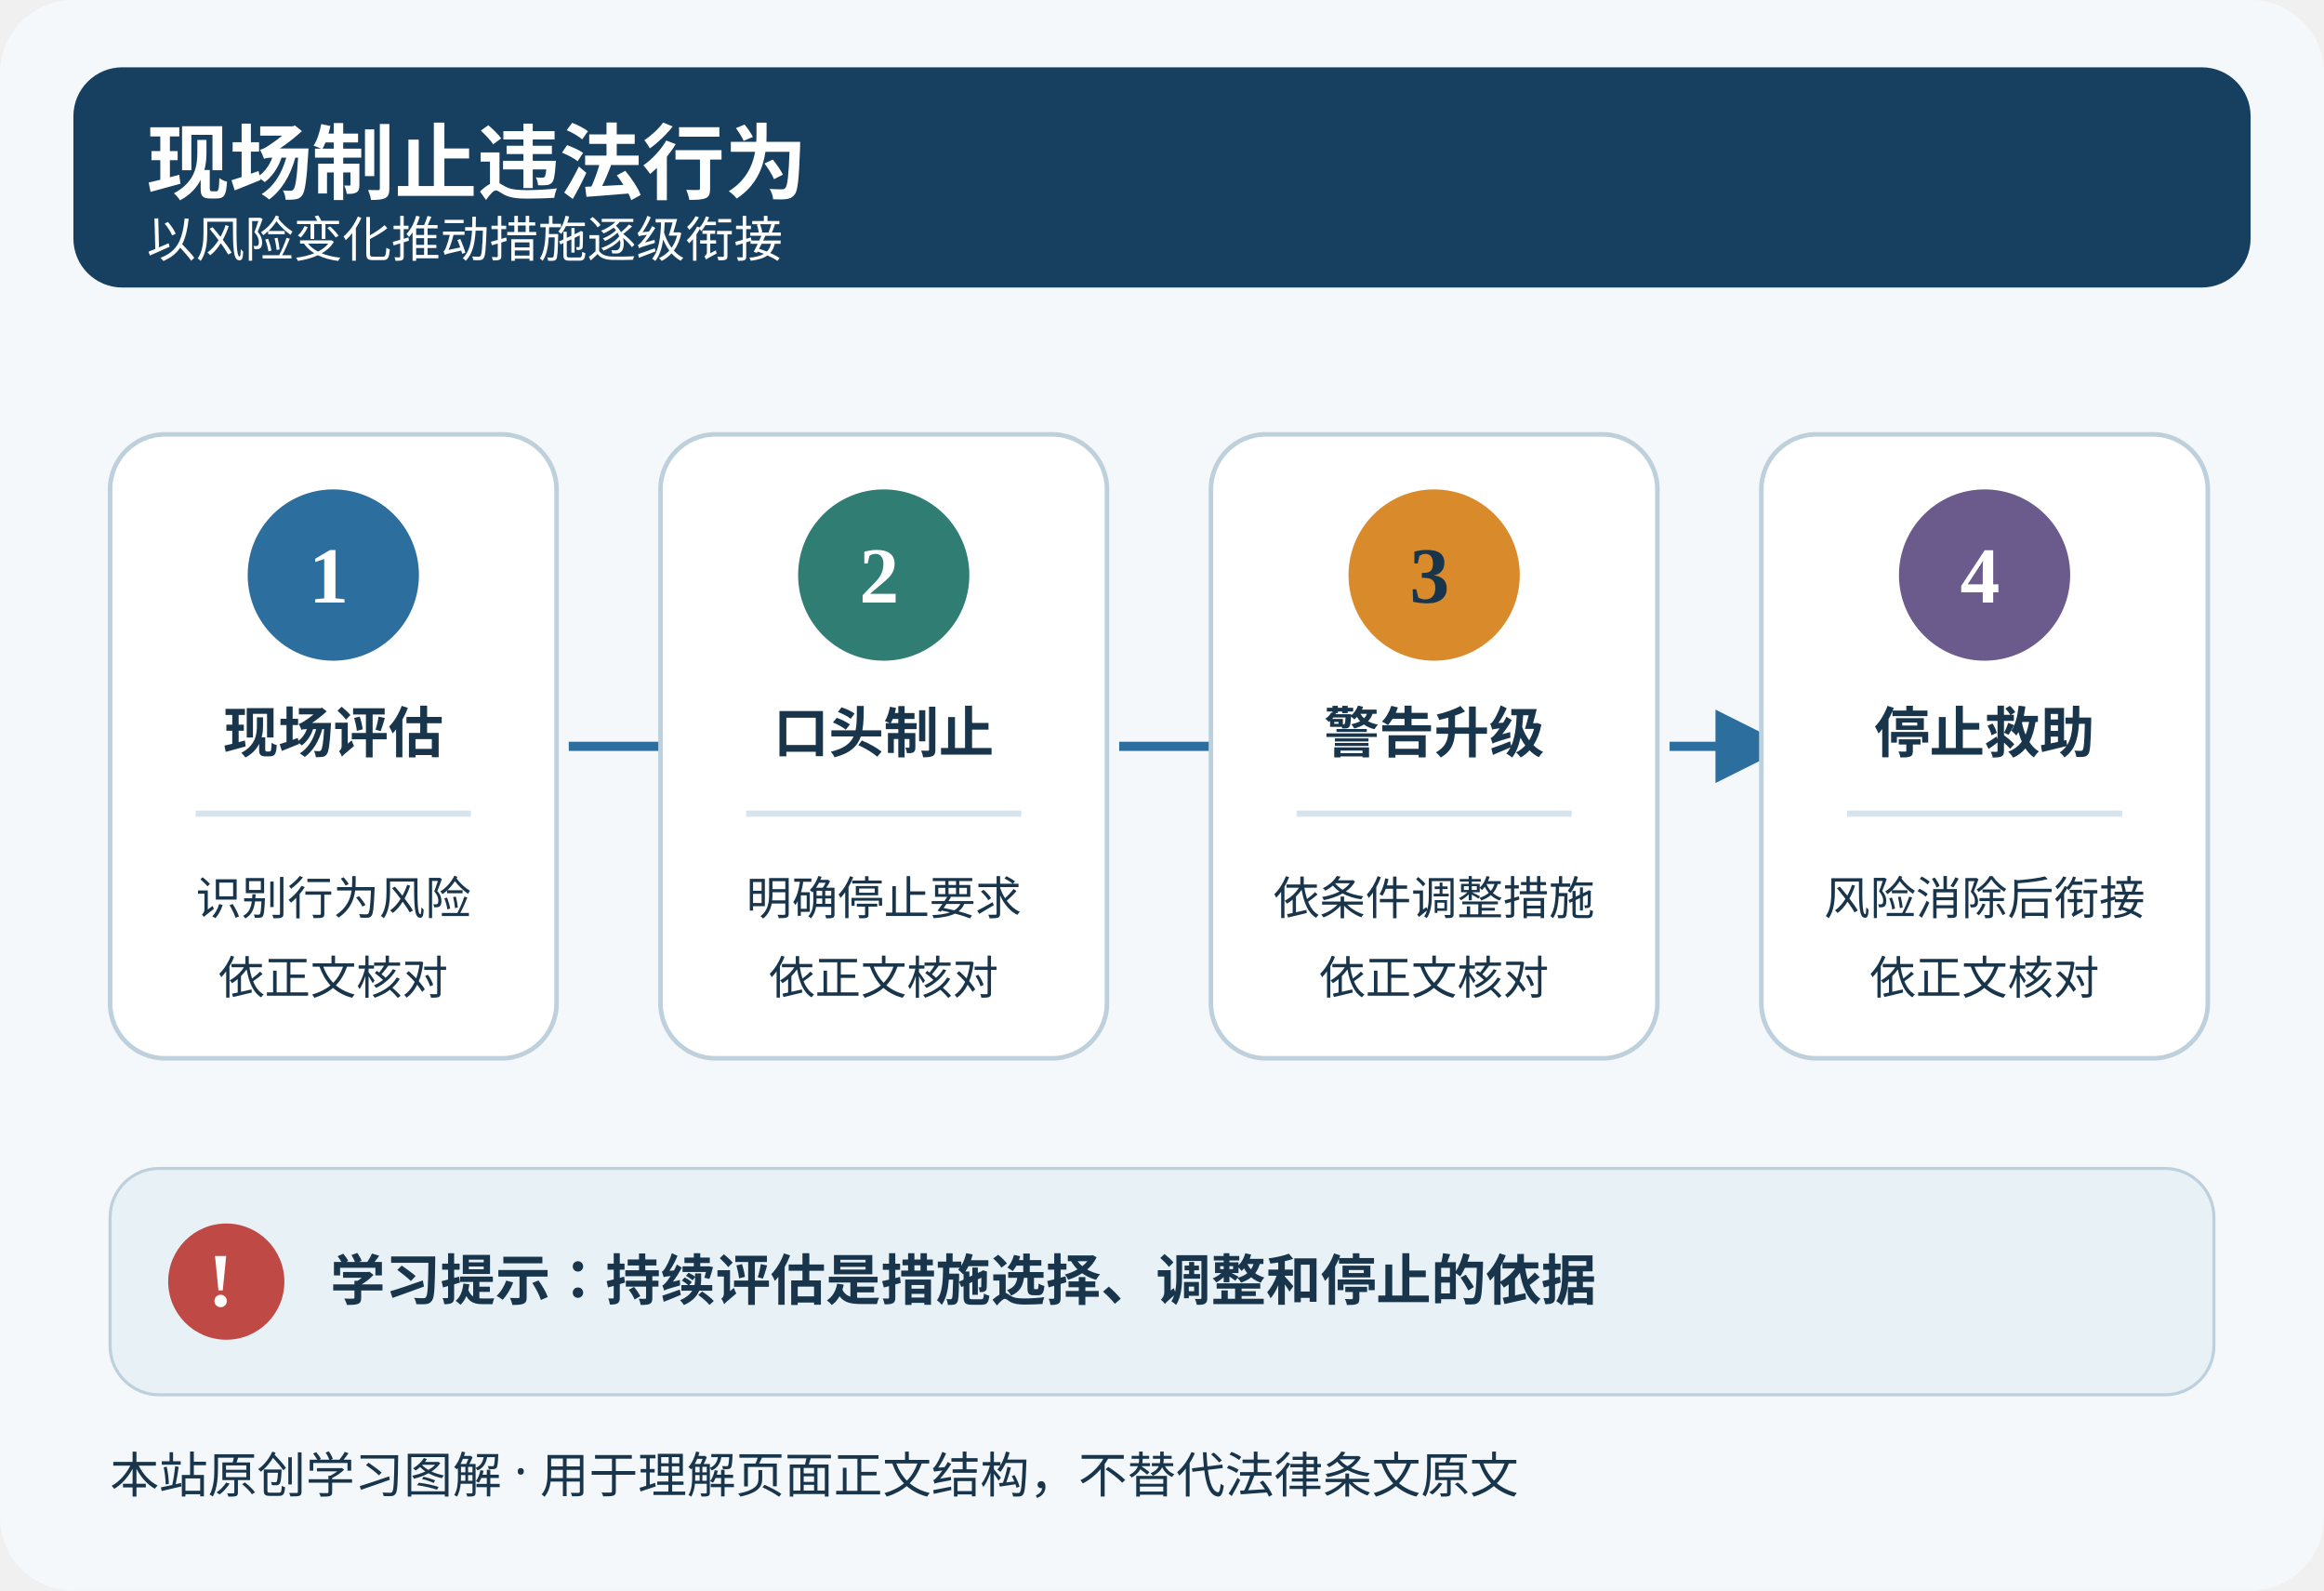
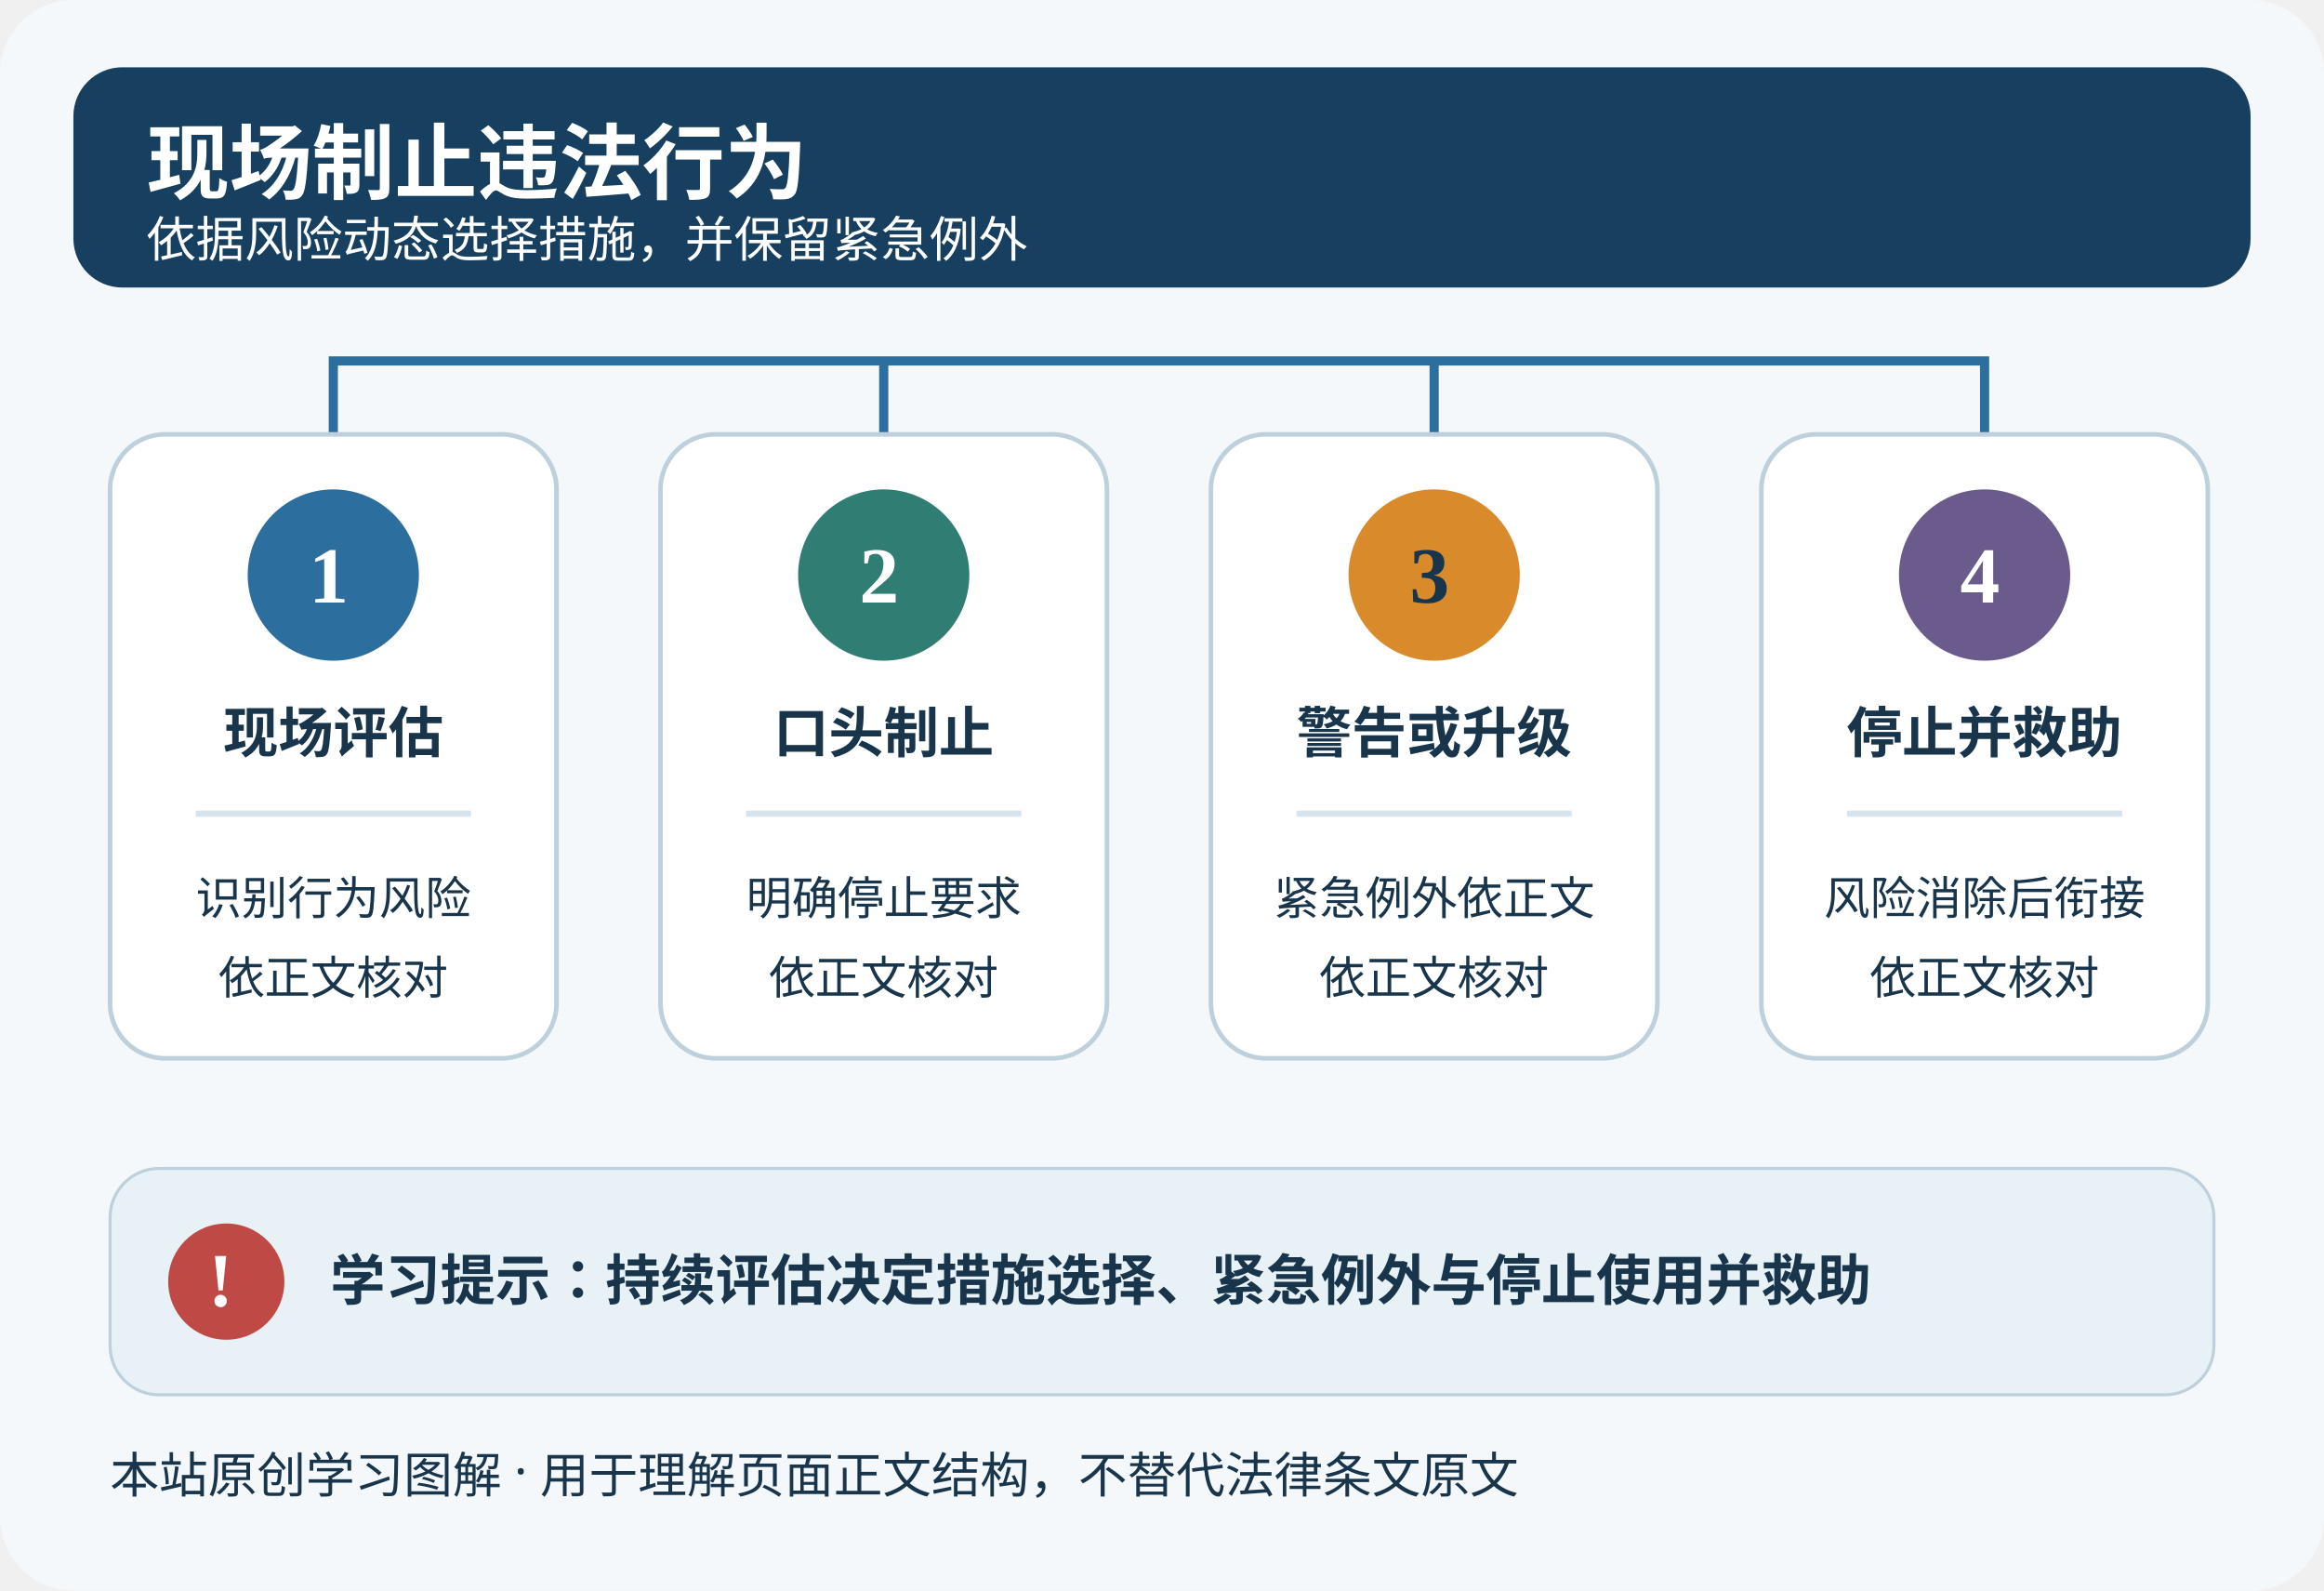
<svg xmlns="http://www.w3.org/2000/svg" viewBox="0 0 760 520" role="img" aria-labelledby="title desc">
  <defs>
    <style>.dark{fill:#18354c}.light{fill:#fff}.title{font:700 27px "Microsoft YaHei","PingFang SC",sans-serif}.sub{font:16px "Microsoft YaHei","PingFang SC",sans-serif}.head{font:700 18px "Microsoft YaHei","PingFang SC",sans-serif}.body{font:15px "Microsoft YaHei","PingFang SC",sans-serif}.card{fill:#fff;stroke:#bdd0dc;stroke-width:1.5}.line{stroke:#2c6e9e;stroke-width:3;fill:none}.desktop{display:block}.mobile{display:none}@media (max-width:500px){.desktop{display:none}.mobile{display:block}}</style>
    <marker id="arrow" markerWidth="8" markerHeight="8" refX="7" refY="4" orient="auto">
      <path d="M0 0l8 4-8 4z" fill="#2c6e9e" />
    </marker>
  </defs>
  <rect width="760" height="520" rx="24" fill="#f4f8fb" />
  <g class="desktop">
    <rect x="24" y="22" width="712" height="72" rx="16" fill="#163f60" />
    <text x="48" y="63" class="title light">现场制止违法行为</text>
-     <text x="48" y="84" class="sub light">以风险变化推动措施逐级衔接</text>
-     <path d="M186 244h36M366 244h36M546 244h36" class="line" marker-end="url(#arrow)" />
+     <text x="48" y="84" class="sub light">依据风险动态选择措施，并保留紧急例外</text>
+     <path d="M109 142V118h540v24M289 118v24M469 118v24" class="line" />
    <g transform="translate(36 142)">
      <rect width="146" height="204" rx="18" class="card" />
      <circle cx="73" cy="46" r="28" fill="#2c6e9e" />
      <text x="65" y="55" class="light" font-size="26" font-weight="700">1</text>
      <text x="73" y="104" class="head dark" text-anchor="middle">现场评估</text>
      <path d="M28 124h90" stroke="#d8e4eb" stroke-width="2" />
      <text x="73" y="157" class="body dark" text-anchor="middle" data-role="body">识别行为风险</text>
      <text x="73" y="183" class="body dark" text-anchor="middle" data-role="body">依正文核对</text>
    </g>
    <g transform="translate(216 142)">
      <rect width="146" height="204" rx="18" class="card" />
      <circle cx="73" cy="46" r="28" fill="#2f7d73" />
      <text x="65" y="55" class="light" font-size="26" font-weight="700">2</text>
      <text x="73" y="104" class="head dark" text-anchor="middle">口头制止</text>
      <path d="M28 124h90" stroke="#d8e4eb" stroke-width="2" />
      <text x="73" y="157" class="body dark" text-anchor="middle" data-role="body">明确停止要求</text>
      <text x="73" y="183" class="body dark" text-anchor="middle" data-role="body">依正文核对</text>
    </g>
    <g transform="translate(396 142)">
      <rect width="146" height="204" rx="18" class="card" />
      <circle cx="73" cy="46" r="28" fill="#d98b2b" />
      <text x="65" y="55" class="dark" font-size="26" font-weight="700">3</text>
-       <text x="73" y="104" class="head dark" text-anchor="middle">警告升级</text>
+       <text x="73" y="104" class="head dark" text-anchor="middle">警告或升级</text>
      <path d="M28 124h90" stroke="#d8e4eb" stroke-width="2" />
-       <text x="73" y="157" class="body dark" text-anchor="middle" data-role="body">依条件调整措施</text>
+       <text x="73" y="157" class="body dark" text-anchor="middle" data-role="body">紧急例外依正文</text>
      <text x="73" y="183" class="body dark" text-anchor="middle" data-role="body">依正文核对</text>
    </g>
    <g transform="translate(576 142)">
      <rect width="146" height="204" rx="18" class="card" />
      <circle cx="73" cy="46" r="28" fill="#6a5b8c" />
      <text x="65" y="55" class="light" font-size="26" font-weight="700">4</text>
-       <text x="73" y="104" class="head dark" text-anchor="middle">停止救助</text>
+       <text x="73" y="104" class="head dark" text-anchor="middle">停止并救助</text>
      <path d="M28 124h90" stroke="#d8e4eb" stroke-width="2" />
      <text x="73" y="157" class="body dark" text-anchor="middle" data-role="body">风险消除后衔接</text>
      <text x="73" y="183" class="body dark" text-anchor="middle" data-role="body">依正文核对</text>
    </g>
    <rect x="36" y="382" width="688" height="74" rx="16" fill="#e8f1f6" stroke="#bdd0dc" />
    <circle cx="74" cy="419" r="19" fill="#bf4a45" />
    <text x="68" y="427" class="light" font-size="25" font-weight="700">!</text>
-     <text x="108" y="425" class="head dark">学习提示：持续评估是措施选择、调整和停止的依据</text>
+     <text x="108" y="425" class="head dark">学习提示：持续评估决定措施选择、紧急例外与停止使用并救助</text>
    <text x="36" y="488" class="sub dark">本站原创学习图解 · 用于理解页面正文结构，不替代法律条文原文</text>
  </g>
  <g class="mobile">
    <rect width="760" height="520" rx="24" fill="#f4f8fb" />
    <rect x="24" y="22" width="712" height="68" rx="16" fill="#163f60" />
    <text x="48" y="65" class="light" font-size="30" font-weight="700">现场制止违法行为</text>
    <g transform="translate(28 112)">
      <rect width="342" height="142" rx="18" class="card" />
      <circle cx="46" cy="45" r="27" fill="#2c6e9e" />
      <text x="38" y="54" class="light" font-size="27" font-weight="700">1</text>
      <text x="88" y="52" class="dark" font-size="28" font-weight="700">现场评估</text>
      <text x="24" y="104" class="dark" font-size="25">识别行为风险</text>
      <text x="24" y="133" class="dark" font-size="25">依正文核对</text>
    </g>
    <g transform="translate(390 112)">
      <rect width="342" height="142" rx="18" class="card" />
      <circle cx="46" cy="45" r="27" fill="#2f7d73" />
      <text x="38" y="54" class="light" font-size="27" font-weight="700">2</text>
      <text x="88" y="52" class="dark" font-size="28" font-weight="700">口头制止</text>
      <text x="24" y="104" class="dark" font-size="25">明确停止要求</text>
      <text x="24" y="133" class="dark" font-size="25">依正文核对</text>
    </g>
    <g transform="translate(28 276)">
      <rect width="342" height="142" rx="18" class="card" />
      <circle cx="46" cy="45" r="27" fill="#d98b2b" />
      <text x="38" y="54" class="dark" font-size="27" font-weight="700">3</text>
-       <text x="88" y="52" class="dark" font-size="28" font-weight="700">警告升级</text>
-       <text x="24" y="104" class="dark" font-size="25">依条件调整措施</text>
+       <text x="88" y="52" class="dark" font-size="28" font-weight="700">警告或升级</text>
+       <text x="24" y="104" class="dark" font-size="25">紧急例外依正文</text>
      <text x="24" y="133" class="dark" font-size="25">依正文核对</text>
    </g>
    <g transform="translate(390 276)">
      <rect width="342" height="142" rx="18" class="card" />
      <circle cx="46" cy="45" r="27" fill="#6a5b8c" />
      <text x="38" y="54" class="light" font-size="27" font-weight="700">4</text>
-       <text x="88" y="52" class="dark" font-size="28" font-weight="700">停止救助</text>
+       <text x="88" y="52" class="dark" font-size="28" font-weight="700">停止并救助</text>
      <text x="24" y="104" class="dark" font-size="25">风险消除后衔接</text>
      <text x="24" y="133" class="dark" font-size="25">依正文核对</text>
    </g>
    <rect x="28" y="440" width="704" height="52" rx="14" fill="#e8f1f6" />
    <text x="48" y="474" class="dark" font-size="25" font-weight="700">请结合页面正文与所引条文核对具体条件</text>
  </g>
</svg>
